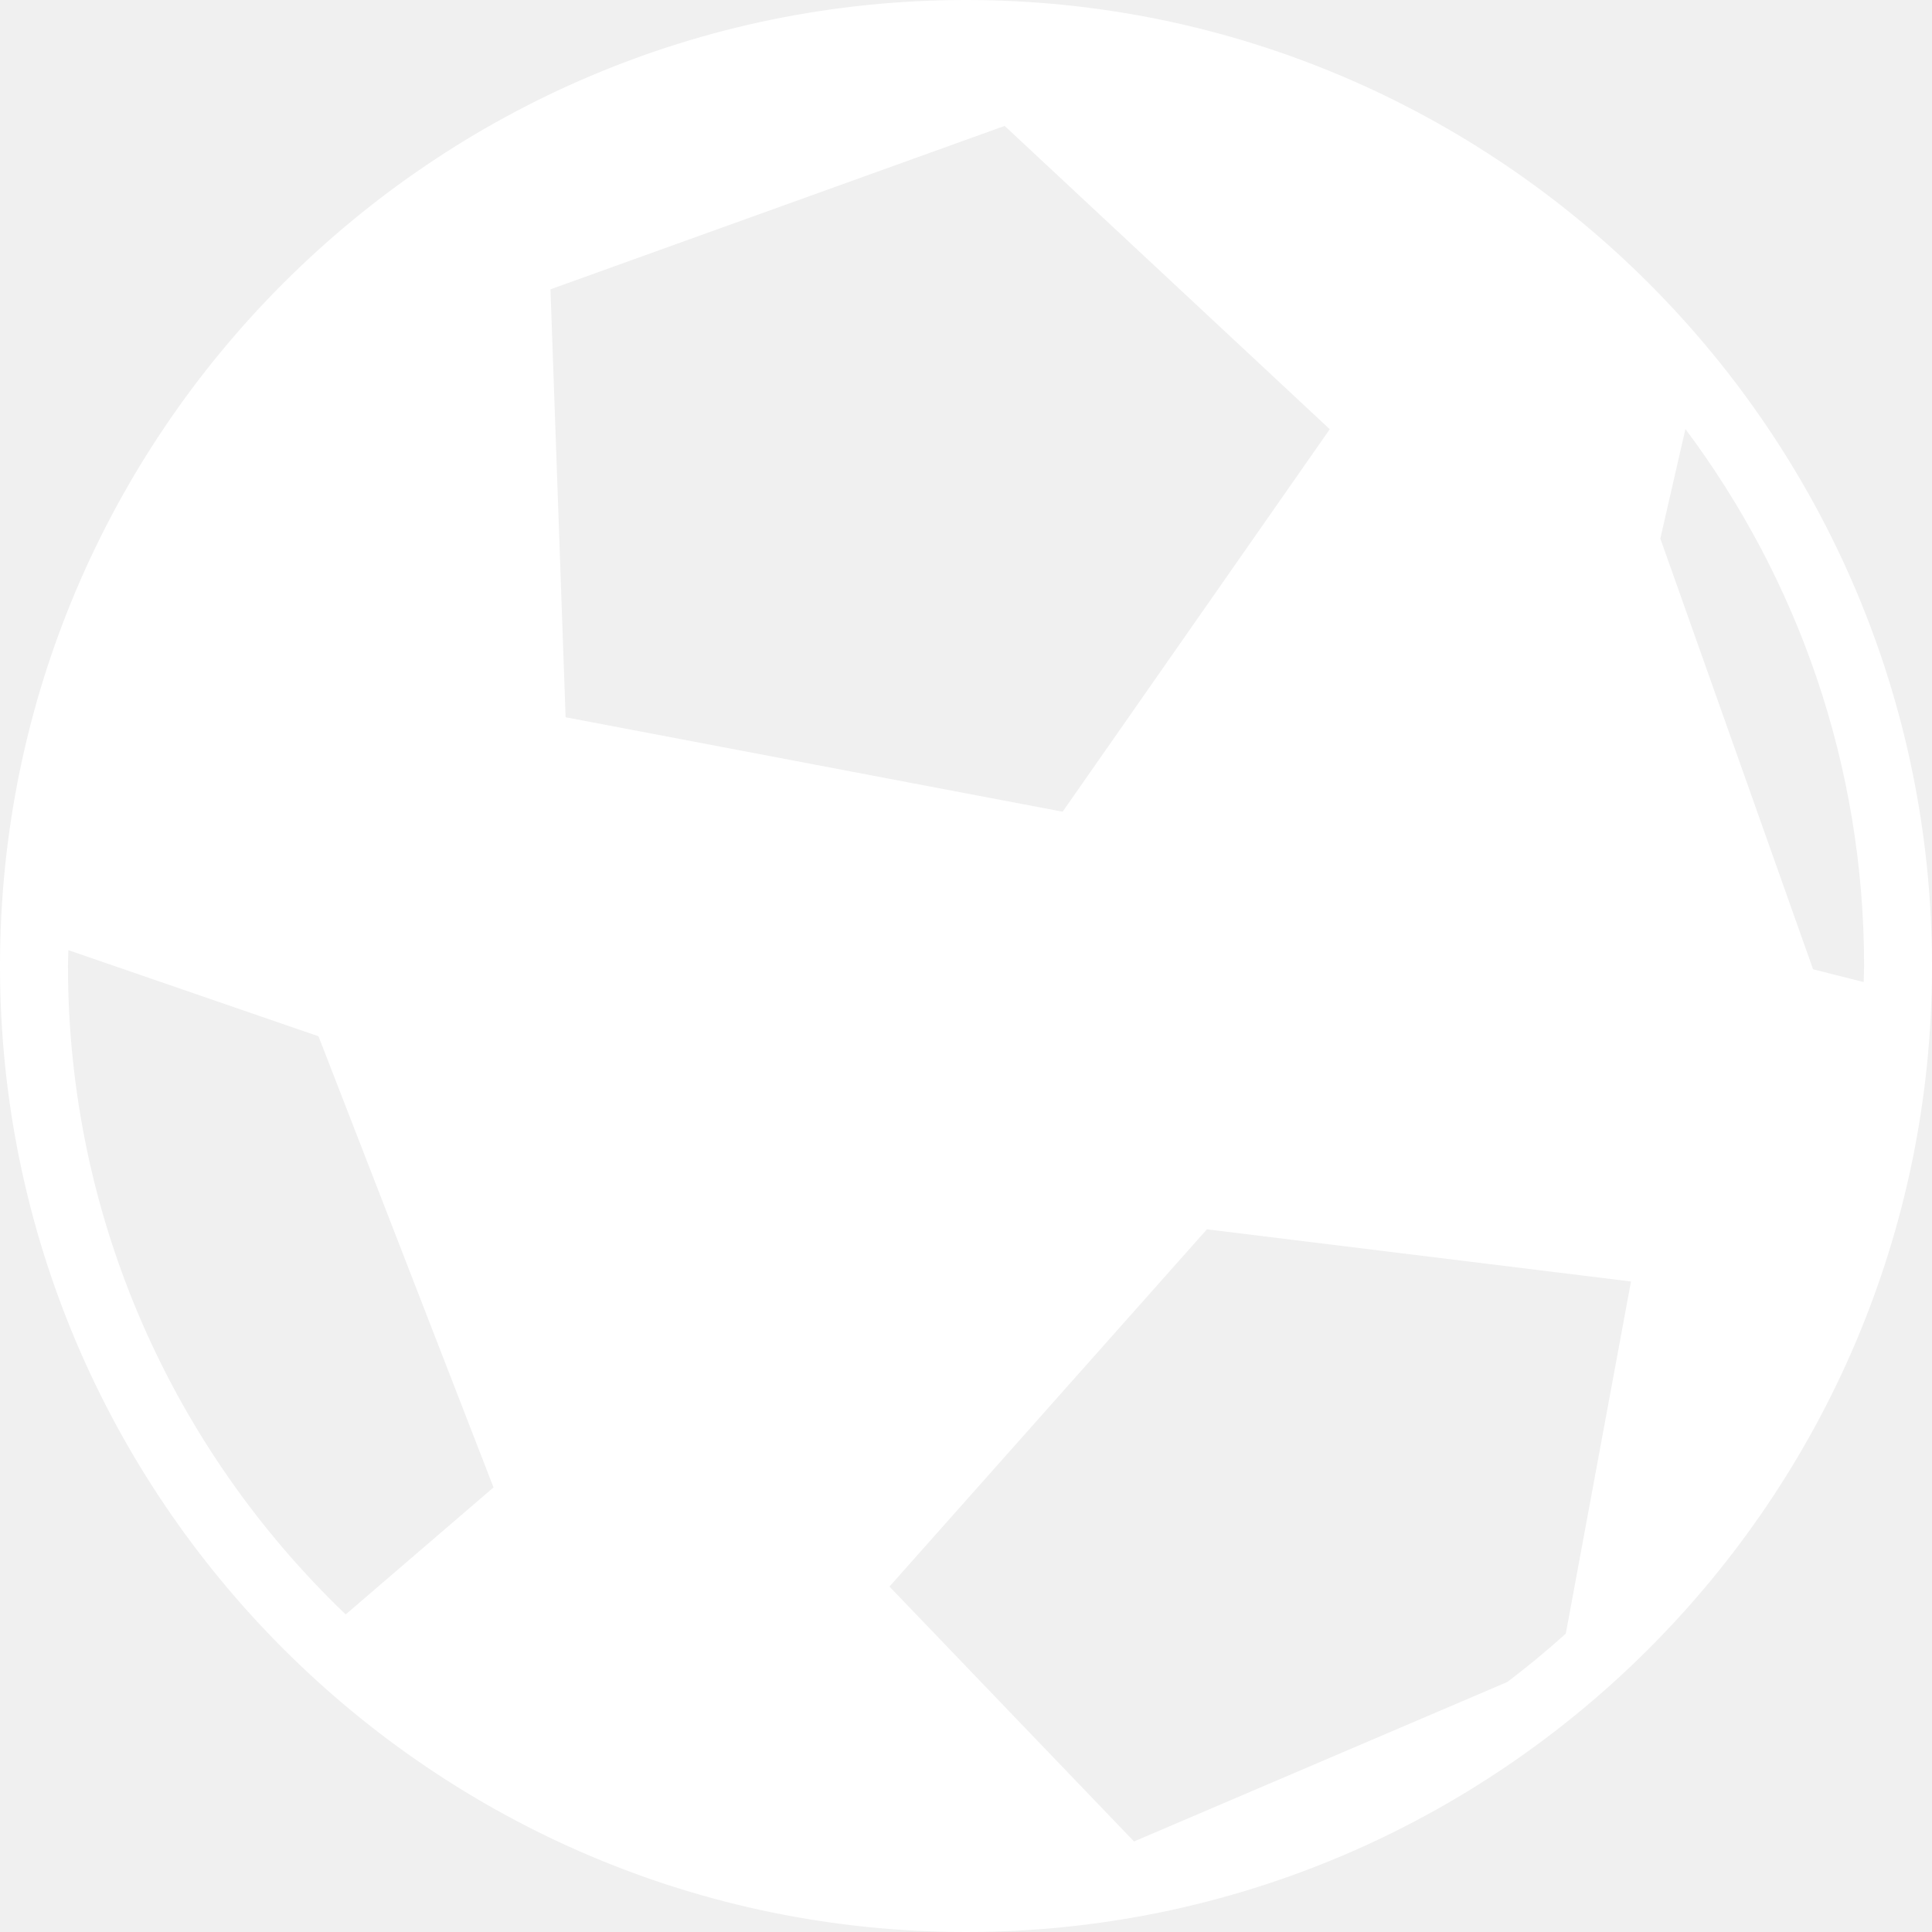
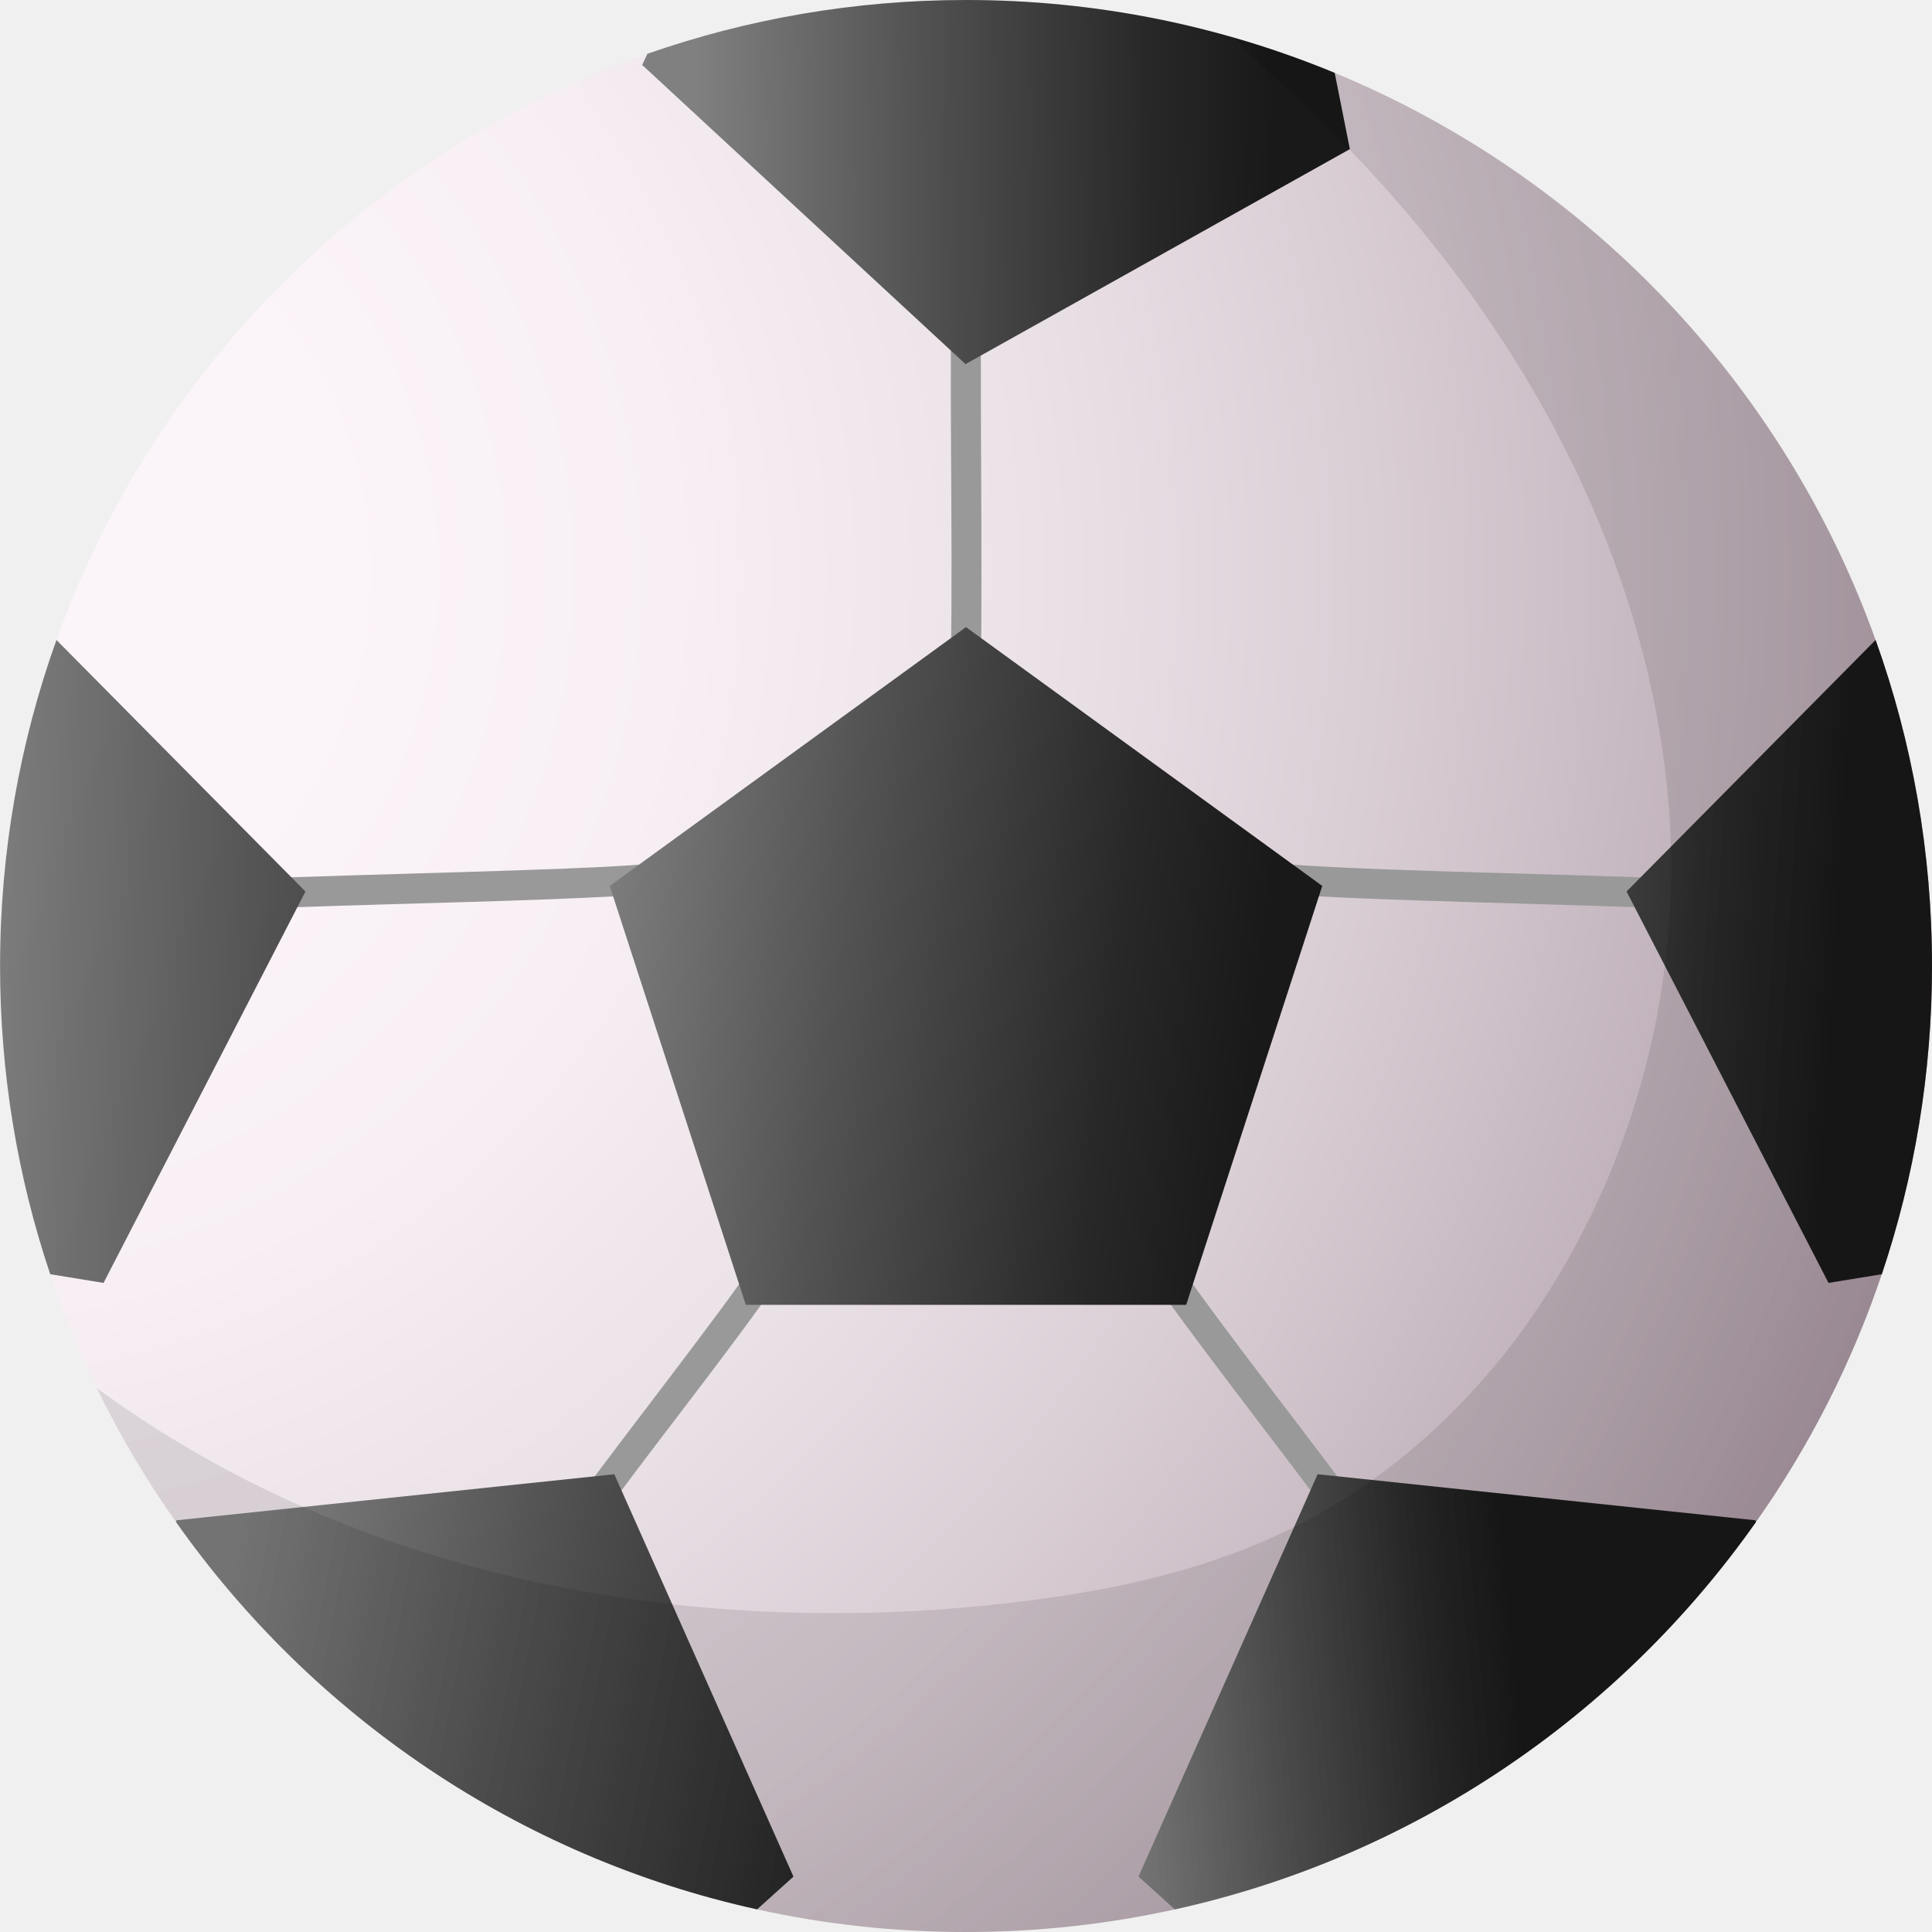
- <svg xmlns="http://www.w3.org/2000/svg" width="116" height="116" viewBox="0 0 116 116" fill="none">
-   <g clip-path="url(#clip0_351_387)">
-     <path d="M58 0C26.018 0 0 26.018 0 58.002C0 89.984 26.018 116 58 116C89.984 116 116 89.985 116 58.002C116 26.018 89.984 0 58 0ZM20.756 96.933C10.492 87.111 4.081 73.294 4.081 58.002C4.081 57.679 4.099 57.364 4.105 57.048L19.123 62.219L29.632 89.307L20.756 96.933ZM33.051 17.371L60.32 7.56L79.841 25.771L63.801 48.737L33.96 43.066L33.051 17.371ZM94.013 98.086C92.885 99.103 91.714 100.069 90.506 100.987L68.089 110.564L53.405 95.26L72.465 73.81L97.927 76.942L94.013 98.086ZM101.195 25.761C107.93 34.76 111.923 45.923 111.923 58.002C111.923 58.325 111.903 58.645 111.897 58.966L108.859 58.197L99.689 32.335L101.195 25.761Z" fill="white" />
+ <svg xmlns="http://www.w3.org/2000/svg" width="32" height="32" viewBox="0 0 32 32" fill="none">
+   <g clip-path="url(#clip0_1594_5609)">
+     <path d="M32 16C32 17.785 31.707 19.502 31.168 21.105C30.672 22.582 29.965 23.962 29.084 25.21C26.825 28.415 23.417 30.753 19.459 31.625C18.345 31.871 17.188 32 16 32C14.812 32 13.654 31.871 12.54 31.625C8.583 30.753 5.175 28.415 2.915 25.21C2.421 24.51 1.982 23.768 1.604 22.991C1.604 22.991 1.604 22.99 1.603 22.99C1.307 22.383 1.049 21.753 0.831 21.105C0.293 19.502 0 17.785 0 16C0 14.105 0.329 12.287 0.934 10.6C2.559 6.067 6.172 2.48 10.722 0.89C12.375 0.313 14.151 0 16 0C17.548 0 19.044 0.22 20.46 0.63C21.022 0.793 21.572 0.986 22.107 1.207C26.266 2.925 29.541 6.346 31.066 10.6C31.671 12.287 32 14.105 32 16H32Z" fill="url(#paint0_radial_1594_5609)" />
+     <path d="M21.096 14.294C21.099 14.294 21.101 14.294 21.104 14.295C21.076 14.288 21.058 14.288 21.075 14.291C21.079 14.291 21.083 14.292 21.087 14.293C21.09 14.293 21.093 14.293 21.097 14.294H21.096Z" fill="#999999" />
+     <path d="M28.041 14.58C27.749 14.543 27.448 14.542 27.154 14.531C26.616 14.511 26.077 14.495 25.539 14.48C24.362 14.445 23.184 14.417 22.009 14.358C21.783 14.346 21.557 14.334 21.332 14.316C21.256 14.309 21.18 14.302 21.104 14.294C21.106 14.294 21.108 14.295 21.11 14.295C21.103 14.293 21.095 14.293 21.087 14.292C21.082 14.291 21.078 14.29 21.075 14.29C21.073 14.29 21.07 14.289 21.068 14.289C21.046 14.285 21.023 14.281 21.002 14.277C20.871 14.246 20.732 14.317 20.695 14.45C20.661 14.576 20.738 14.725 20.869 14.756C21.174 14.827 21.506 14.828 21.817 14.845C22.35 14.875 22.884 14.894 23.418 14.912C24.602 14.953 25.786 14.98 26.97 15.022C27.325 15.034 27.688 15.032 28.041 15.077C28.175 15.094 28.29 14.951 28.29 14.828C28.29 14.68 28.175 14.597 28.041 14.58H28.041Z" fill="#999999" />
+     <path d="M16.016 4.68C15.871 4.68 15.78 4.794 15.768 4.928C15.74 5.222 15.75 5.522 15.749 5.817C15.747 6.356 15.75 6.895 15.752 7.433C15.758 8.61 15.769 9.788 15.749 10.966C15.745 11.191 15.74 11.418 15.73 11.643C15.726 11.722 15.722 11.801 15.715 11.879C15.713 11.904 15.71 11.929 15.708 11.954C15.707 11.961 15.706 11.968 15.704 11.975C15.678 12.107 15.742 12.243 15.878 12.281C16 12.315 16.157 12.24 16.184 12.107C16.245 11.799 16.236 11.47 16.243 11.158C16.255 10.623 16.256 10.089 16.256 9.555C16.257 8.37 16.245 7.186 16.246 6.001C16.247 5.646 16.233 5.283 16.265 4.929C16.278 4.795 16.142 4.68 16.017 4.68L16.016 4.68Z" fill="#999999" />
+     <path d="M11.131 14.756C11.261 14.726 11.339 14.576 11.304 14.45C11.267 14.316 11.13 14.246 10.998 14.277C10.98 14.281 10.963 14.284 10.945 14.287C10.936 14.289 10.927 14.29 10.918 14.291C10.856 14.298 10.793 14.305 10.731 14.31C10.543 14.327 10.355 14.338 10.167 14.349C9.628 14.378 9.088 14.398 8.549 14.416C7.373 14.456 6.197 14.484 5.021 14.525C4.669 14.537 4.309 14.535 3.959 14.58C3.825 14.597 3.71 14.682 3.71 14.828C3.71 14.95 3.824 15.094 3.959 15.077C4.257 15.039 4.562 15.039 4.862 15.028C5.399 15.008 5.935 14.993 6.472 14.977C7.654 14.942 8.836 14.914 10.017 14.854C10.382 14.835 10.773 14.839 11.131 14.756L11.131 14.756Z" fill="#999999" />
+     <path d="M22.241 24.575C21.983 24.229 21.721 23.885 21.46 23.541C20.892 22.796 20.32 22.053 19.773 21.292C19.602 21.054 19.409 20.812 19.281 20.547C19.223 20.426 19.05 20.394 18.941 20.458C18.817 20.53 18.794 20.677 18.852 20.798C18.959 21.022 19.119 21.227 19.262 21.429C19.511 21.78 19.769 22.125 20.028 22.47C20.591 23.22 21.164 23.962 21.727 24.713C21.905 24.951 22.093 25.187 22.249 25.441C22.416 25.713 22.847 25.464 22.678 25.19C22.547 24.976 22.39 24.776 22.24 24.575L22.241 24.575Z" fill="#999999" />
+     <path d="M13.059 20.458C12.95 20.394 12.777 20.426 12.718 20.547C12.611 20.771 12.451 20.976 12.308 21.178C12.059 21.529 11.801 21.874 11.542 22.219C10.979 22.969 10.406 23.711 9.844 24.462C9.665 24.7 9.477 24.936 9.321 25.19C9.153 25.463 9.583 25.714 9.75 25.441C9.882 25.227 10.039 25.027 10.189 24.826C10.447 24.479 10.708 24.136 10.969 23.792C11.537 23.047 12.109 22.304 12.656 21.543C12.827 21.305 13.021 21.063 13.148 20.798C13.206 20.677 13.181 20.529 13.058 20.458L13.059 20.458Z" fill="#999999" />
+     <path d="M32 16C32 17.785 31.707 19.501 31.169 21.105L30.286 21.249L26.941 14.766L31.066 10.6C31.671 12.287 32 14.105 32 16V16Z" fill="url(#paint1_linear_1594_5609)" />
+     <path d="M22.358 2.47L15.992 6.031L10.637 1.076L10.723 0.891C12.375 0.314 14.152 0 16 0C18.163 0 20.226 0.429 22.107 1.207L22.358 2.47L22.358 2.47Z" fill="url(#paint2_linear_1594_5609)" />
+     <path d="M5.059 14.767L1.715 21.249L0.832 21.105C0.293 19.502 0.001 17.785 0.001 16C0.001 14.105 0.33 12.287 0.935 10.6L5.059 14.766V14.767Z" fill="url(#paint3_linear_1594_5609)" />
+     <path d="M29.084 25.21C26.825 28.415 23.417 30.753 19.459 31.625L18.857 31.082L21.824 24.418L29.078 25.181L29.084 25.21H29.084Z" fill="url(#paint4_linear_1594_5609)" />
+     <path d="M13.143 31.082L12.54 31.625C8.583 30.753 5.175 28.415 2.916 25.21L2.922 25.181L10.175 24.418L13.142 31.082H13.143Z" fill="url(#paint5_linear_1594_5609)" />
+     <path d="M16 10.387L10.099 14.674L12.353 21.612H19.647L21.901 14.674L16 10.387Z" fill="url(#paint6_linear_1594_5609)" />
+     <g style="mix-blend-mode:multiply" opacity="0.5">
+       <path d="M32 16.001C32 17.786 31.707 19.503 31.168 21.106C30.672 22.583 29.965 23.963 29.084 25.21C26.825 28.416 23.417 30.753 19.459 31.626C18.345 31.872 17.188 32.001 16 32.001C14.812 32.001 13.654 31.872 12.54 31.626C8.583 30.753 5.175 28.416 2.915 25.21C2.421 24.511 1.982 23.769 1.604 22.992C2.509 23.654 3.477 24.232 4.486 24.714C8.288 26.529 12.641 27.037 16.823 26.538C18.227 26.37 19.628 26.09 20.926 25.53C25.465 23.577 28.027 18.302 27.642 13.375C27.508 11.656 27.058 9.971 26.372 8.391C25.163 5.605 23.242 3.163 20.974 1.16C20.762 0.971 20.592 0.796 20.46 0.631C21.022 0.794 21.572 0.986 22.107 1.208C26.265 2.926 29.541 6.347 31.065 10.601C31.67 12.288 32 14.106 32 16.001H32Z" fill="#CCCCCB" />
+     </g>
  </g>
  <defs>
-     <clipPath id="clip0_351_387">
-       <rect width="116" height="116" fill="white" />
+     <radialGradient id="paint0_radial_1594_5609" cx="0" cy="0" r="1" gradientUnits="userSpaceOnUse" gradientTransform="translate(-0.914134 9.53936) scale(34.6663 34.6668)">
+       <stop offset="0.19" stop-color="#FBF4F9" />
+       <stop offset="0.35" stop-color="#F7EFF4" />
+       <stop offset="0.52" stop-color="#EBE2E8" />
+       <stop offset="0.69" stop-color="#D9CDD4" />
+       <stop offset="0.87" stop-color="#BEAFB8" />
+       <stop offset="0.99" stop-color="#A996A1" />
+     </radialGradient>
+     <linearGradient id="paint1_linear_1594_5609" x1="20.987" y1="15.322" x2="30.42" y2="15.909" gradientUnits="userSpaceOnUse">
+       <stop offset="0.05" stop-color="#808080" />
+       <stop offset="0.42" stop-color="#525252" />
+       <stop offset="0.8" stop-color="#282828" />
+       <stop offset="1" stop-color="#191919" />
+     </linearGradient>
+     <linearGradient id="paint2_linear_1594_5609" x1="11.032" y1="3.068" x2="21.051" y2="2.961" gradientUnits="userSpaceOnUse">
+       <stop offset="0.05" stop-color="#808080" />
+       <stop offset="0.42" stop-color="#525252" />
+       <stop offset="0.8" stop-color="#282828" />
+       <stop offset="1" stop-color="#191919" />
+     </linearGradient>
+     <linearGradient id="paint3_linear_1594_5609" x1="-1.117" y1="15.836" x2="12.152" y2="16.316" gradientUnits="userSpaceOnUse">
+       <stop offset="0.05" stop-color="#808080" />
+       <stop offset="0.42" stop-color="#525252" />
+       <stop offset="0.8" stop-color="#282828" />
+       <stop offset="1" stop-color="#191919" />
+     </linearGradient>
+     <linearGradient id="paint4_linear_1594_5609" x1="18.343" y1="28.238" x2="25.111" y2="27.599" gradientUnits="userSpaceOnUse">
+       <stop offset="0.05" stop-color="#808080" />
+       <stop offset="0.42" stop-color="#525252" />
+       <stop offset="0.8" stop-color="#282828" />
+       <stop offset="1" stop-color="#191919" />
+     </linearGradient>
+     <linearGradient id="paint5_linear_1594_5609" x1="3.061" y1="26.428" x2="16.384" y2="28.986" gradientUnits="userSpaceOnUse">
+       <stop offset="0.05" stop-color="#808080" />
+       <stop offset="0.42" stop-color="#525252" />
+       <stop offset="0.8" stop-color="#282828" />
+       <stop offset="1" stop-color="#191919" />
+     </linearGradient>
+     <linearGradient id="paint6_linear_1594_5609" x1="9.04" y1="15.395" x2="20.818" y2="16.781" gradientUnits="userSpaceOnUse">
+       <stop offset="0.05" stop-color="#808080" />
+       <stop offset="0.42" stop-color="#525252" />
+       <stop offset="0.8" stop-color="#282828" />
+       <stop offset="1" stop-color="#191919" />
+     </linearGradient>
+     <clipPath id="clip0_1594_5609">
+       <rect width="32" height="32" fill="white" />
    </clipPath>
  </defs>
</svg>
